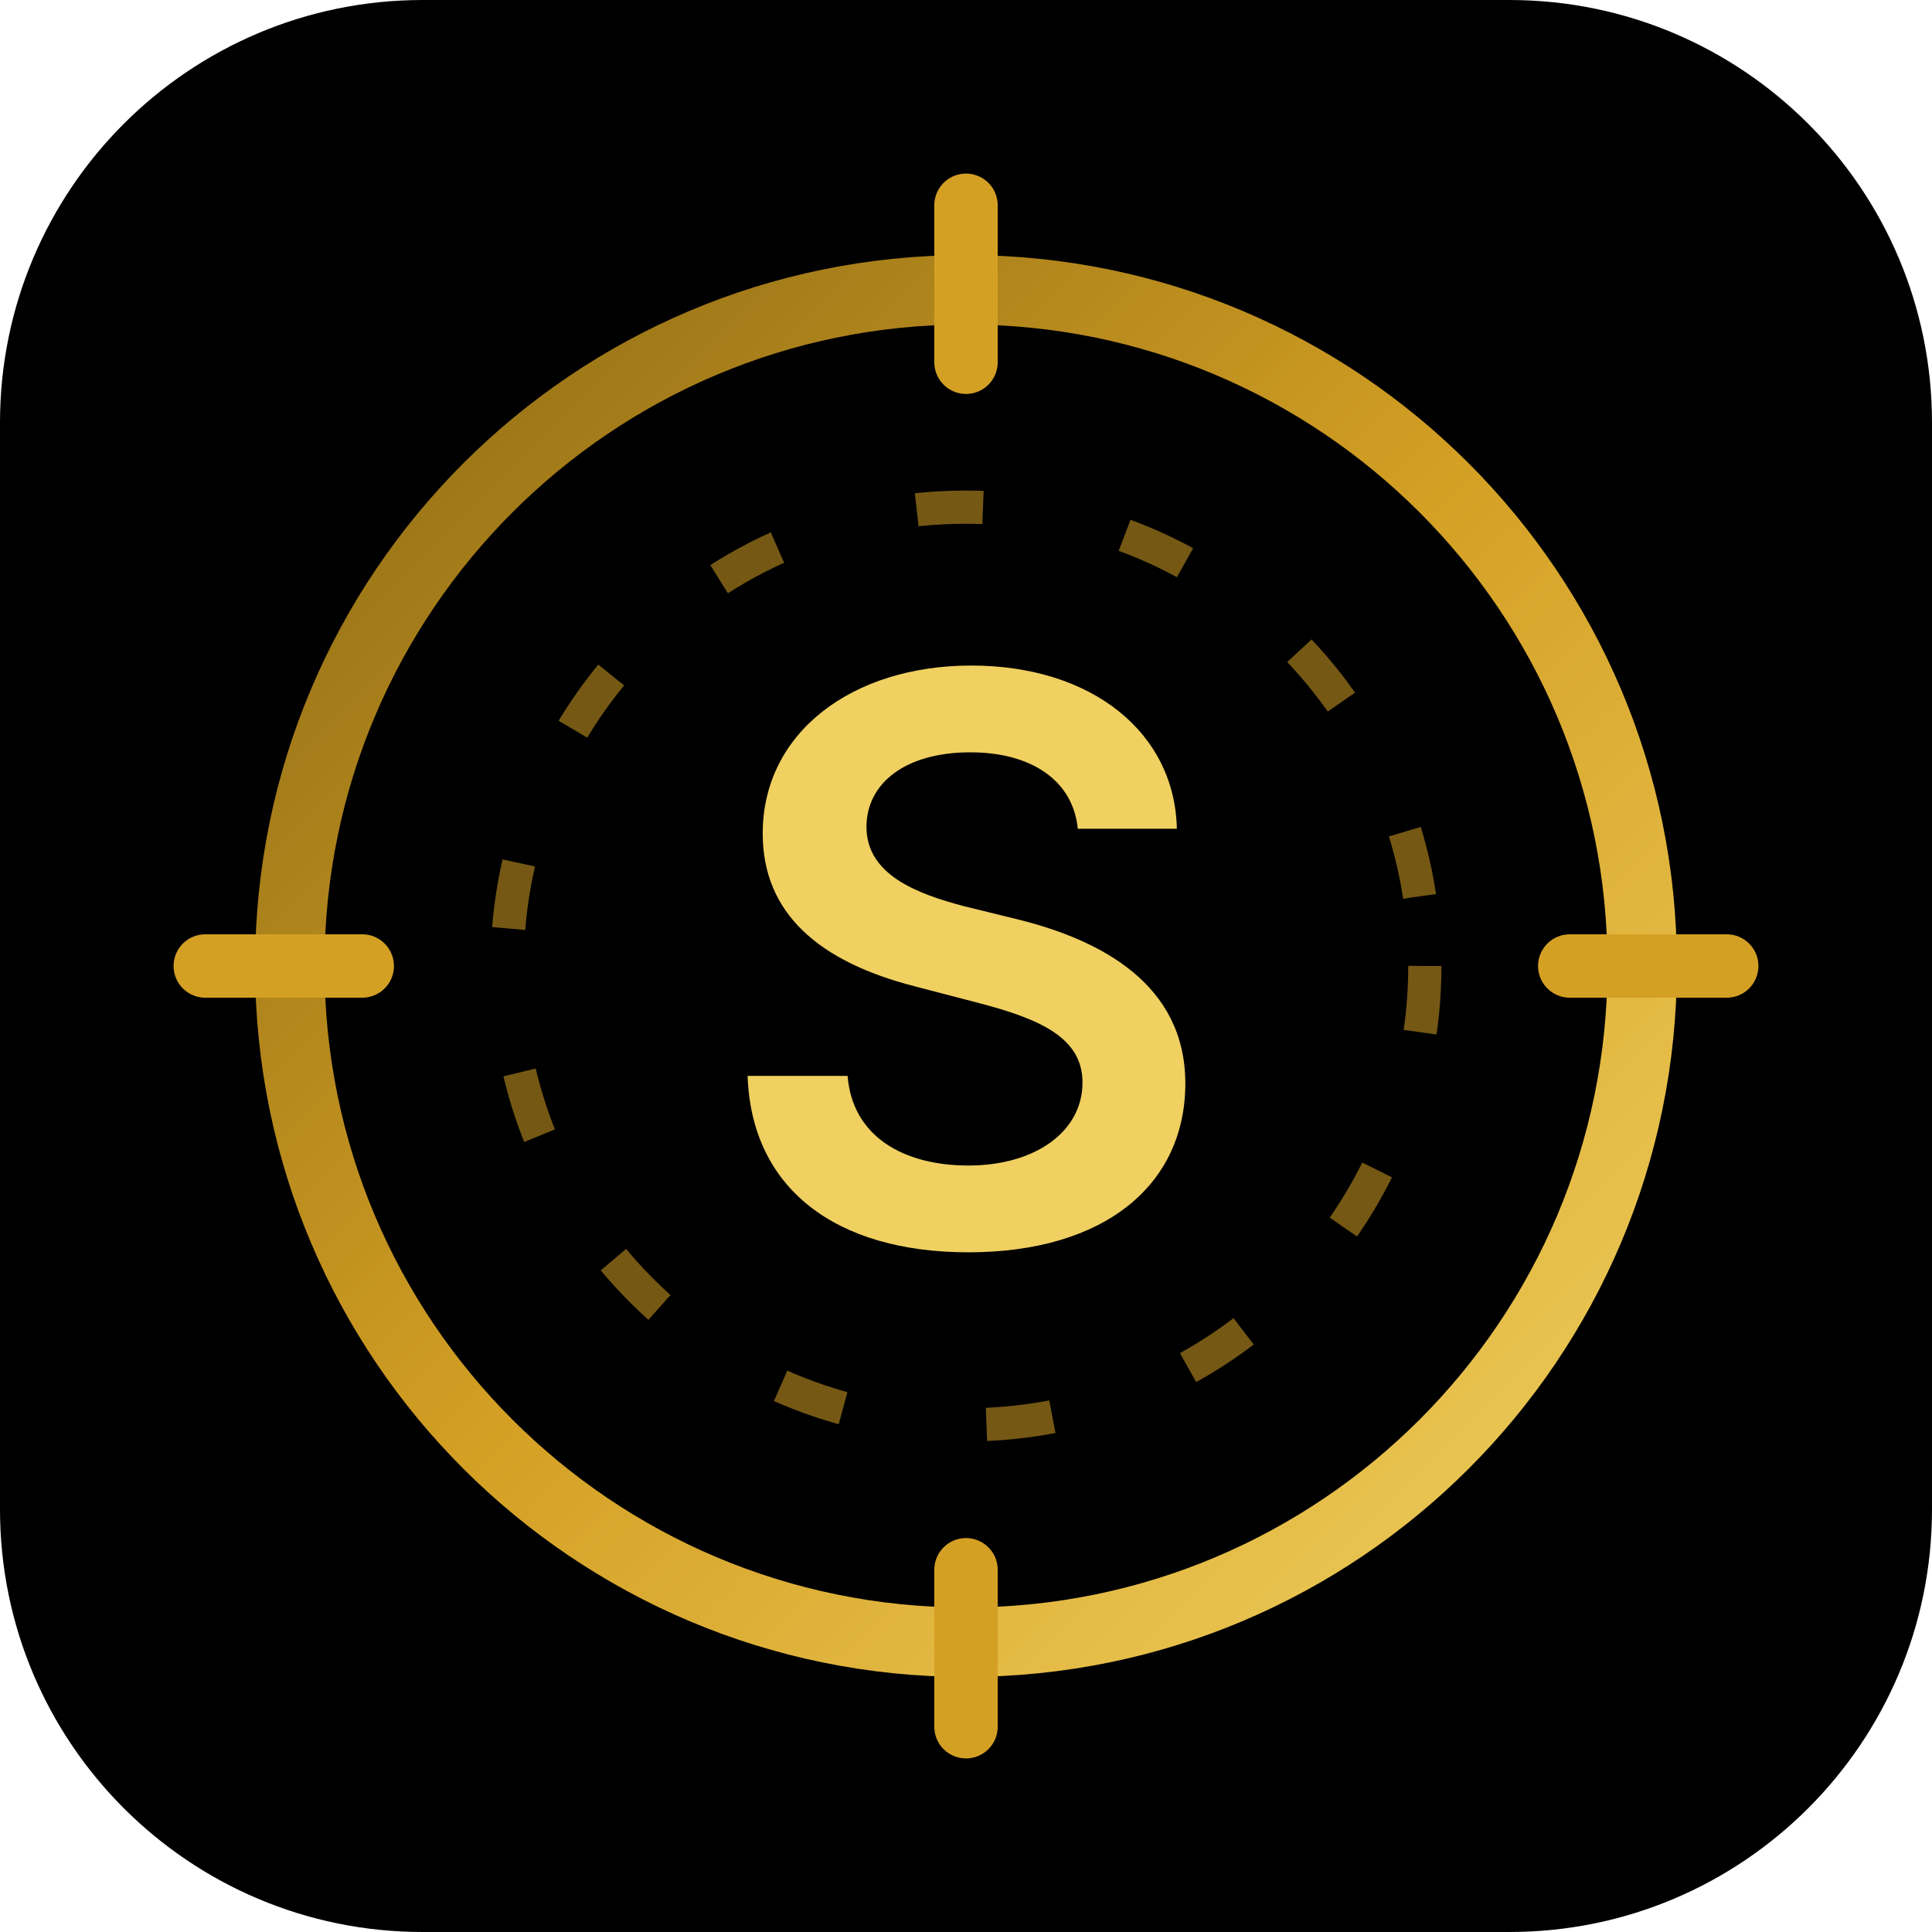
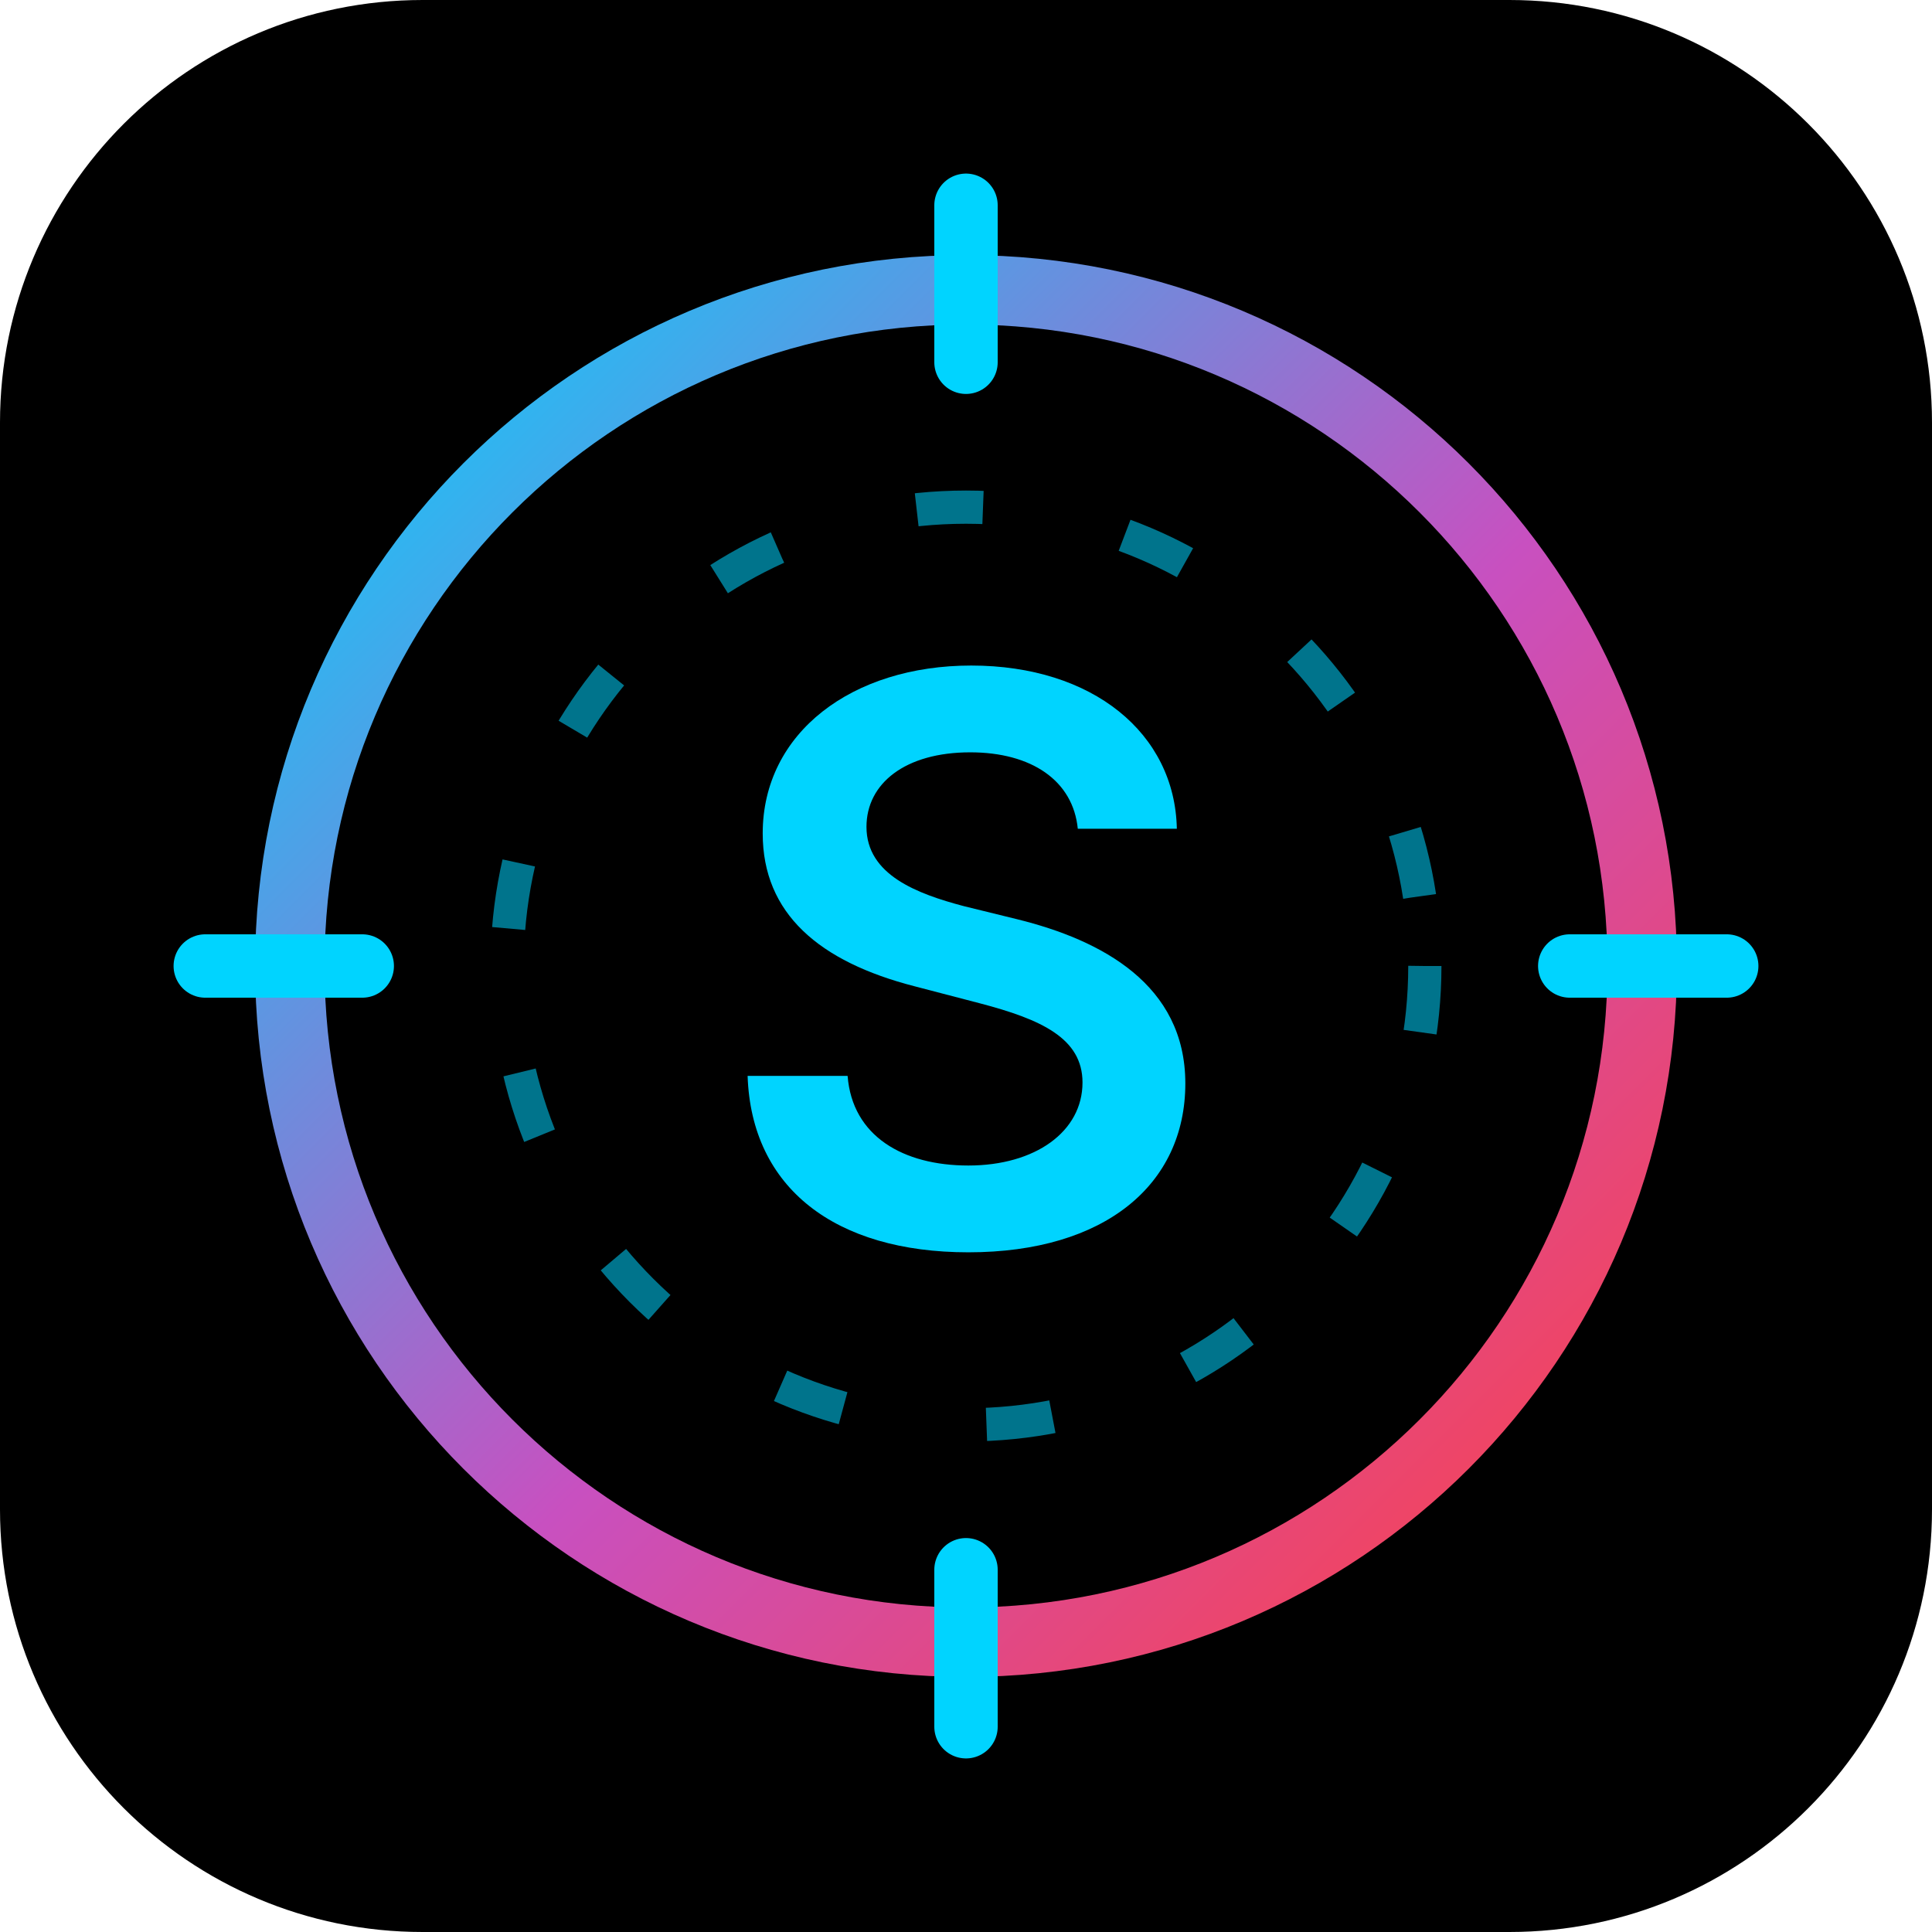
<svg xmlns="http://www.w3.org/2000/svg" viewBox="0 0 32 32" role="img" aria-label="Sudheer Talapudi">
  <defs>
-     <linearGradient id="gold" x1="0" y1="0" x2="1" y2="1">
-       <stop offset="0%" stop-color="#8b6914" />
-       <stop offset="50%" stop-color="#d4a024" />
-       <stop offset="100%" stop-color="#f0d060" />
+     <linearGradient id="icefire" x1="0" y1="0" x2="1" y2="1">
+       <stop offset="0%" stop-color="#00d4ff" />
+       <stop offset="55%" stop-color="#c850c0" />
+       <stop offset="100%" stop-color="#ff4040" />
    </linearGradient>
  </defs>
  <rect width="32" height="32" rx="7" fill="#000000" />
-   <circle cx="16" cy="16" r="11.2" fill="none" stroke="url(#gold)" stroke-width="1.15" />
-   <circle cx="16" cy="16" r="7.6" fill="none" stroke="#d4a024" stroke-width="0.55" stroke-dasharray="1.1 2.4" opacity="0.55" />
-   <path d="M16 3.4v2.6M16 26v2.6M3.4 16h2.6M26 16h2.6" stroke="#d4a024" stroke-width="1.05" stroke-linecap="round" />
-   <text x="16" y="20.6" text-anchor="middle" font-family="Inter, system-ui, sans-serif" font-size="13" font-weight="600" letter-spacing="0.08em" fill="#f0d060">S</text>
+   <circle cx="16" cy="16" r="11.2" fill="none" stroke="url(#icefire)" stroke-width="1.15" />
+   <circle cx="16" cy="16" r="7.6" fill="none" stroke="#00d4ff" stroke-width="0.55" stroke-dasharray="1.1 2.4" opacity="0.55" />
+   <path d="M16 3.4v2.6M16 26v2.6M3.4 16h2.6M26 16h2.6" stroke="#00d4ff" stroke-width="1.05" stroke-linecap="round" />
+   <text x="16" y="20.6" text-anchor="middle" font-family="Inter, system-ui, sans-serif" font-size="13" font-weight="600" letter-spacing="0.08em" fill="#00d4ff">S</text>
</svg>
